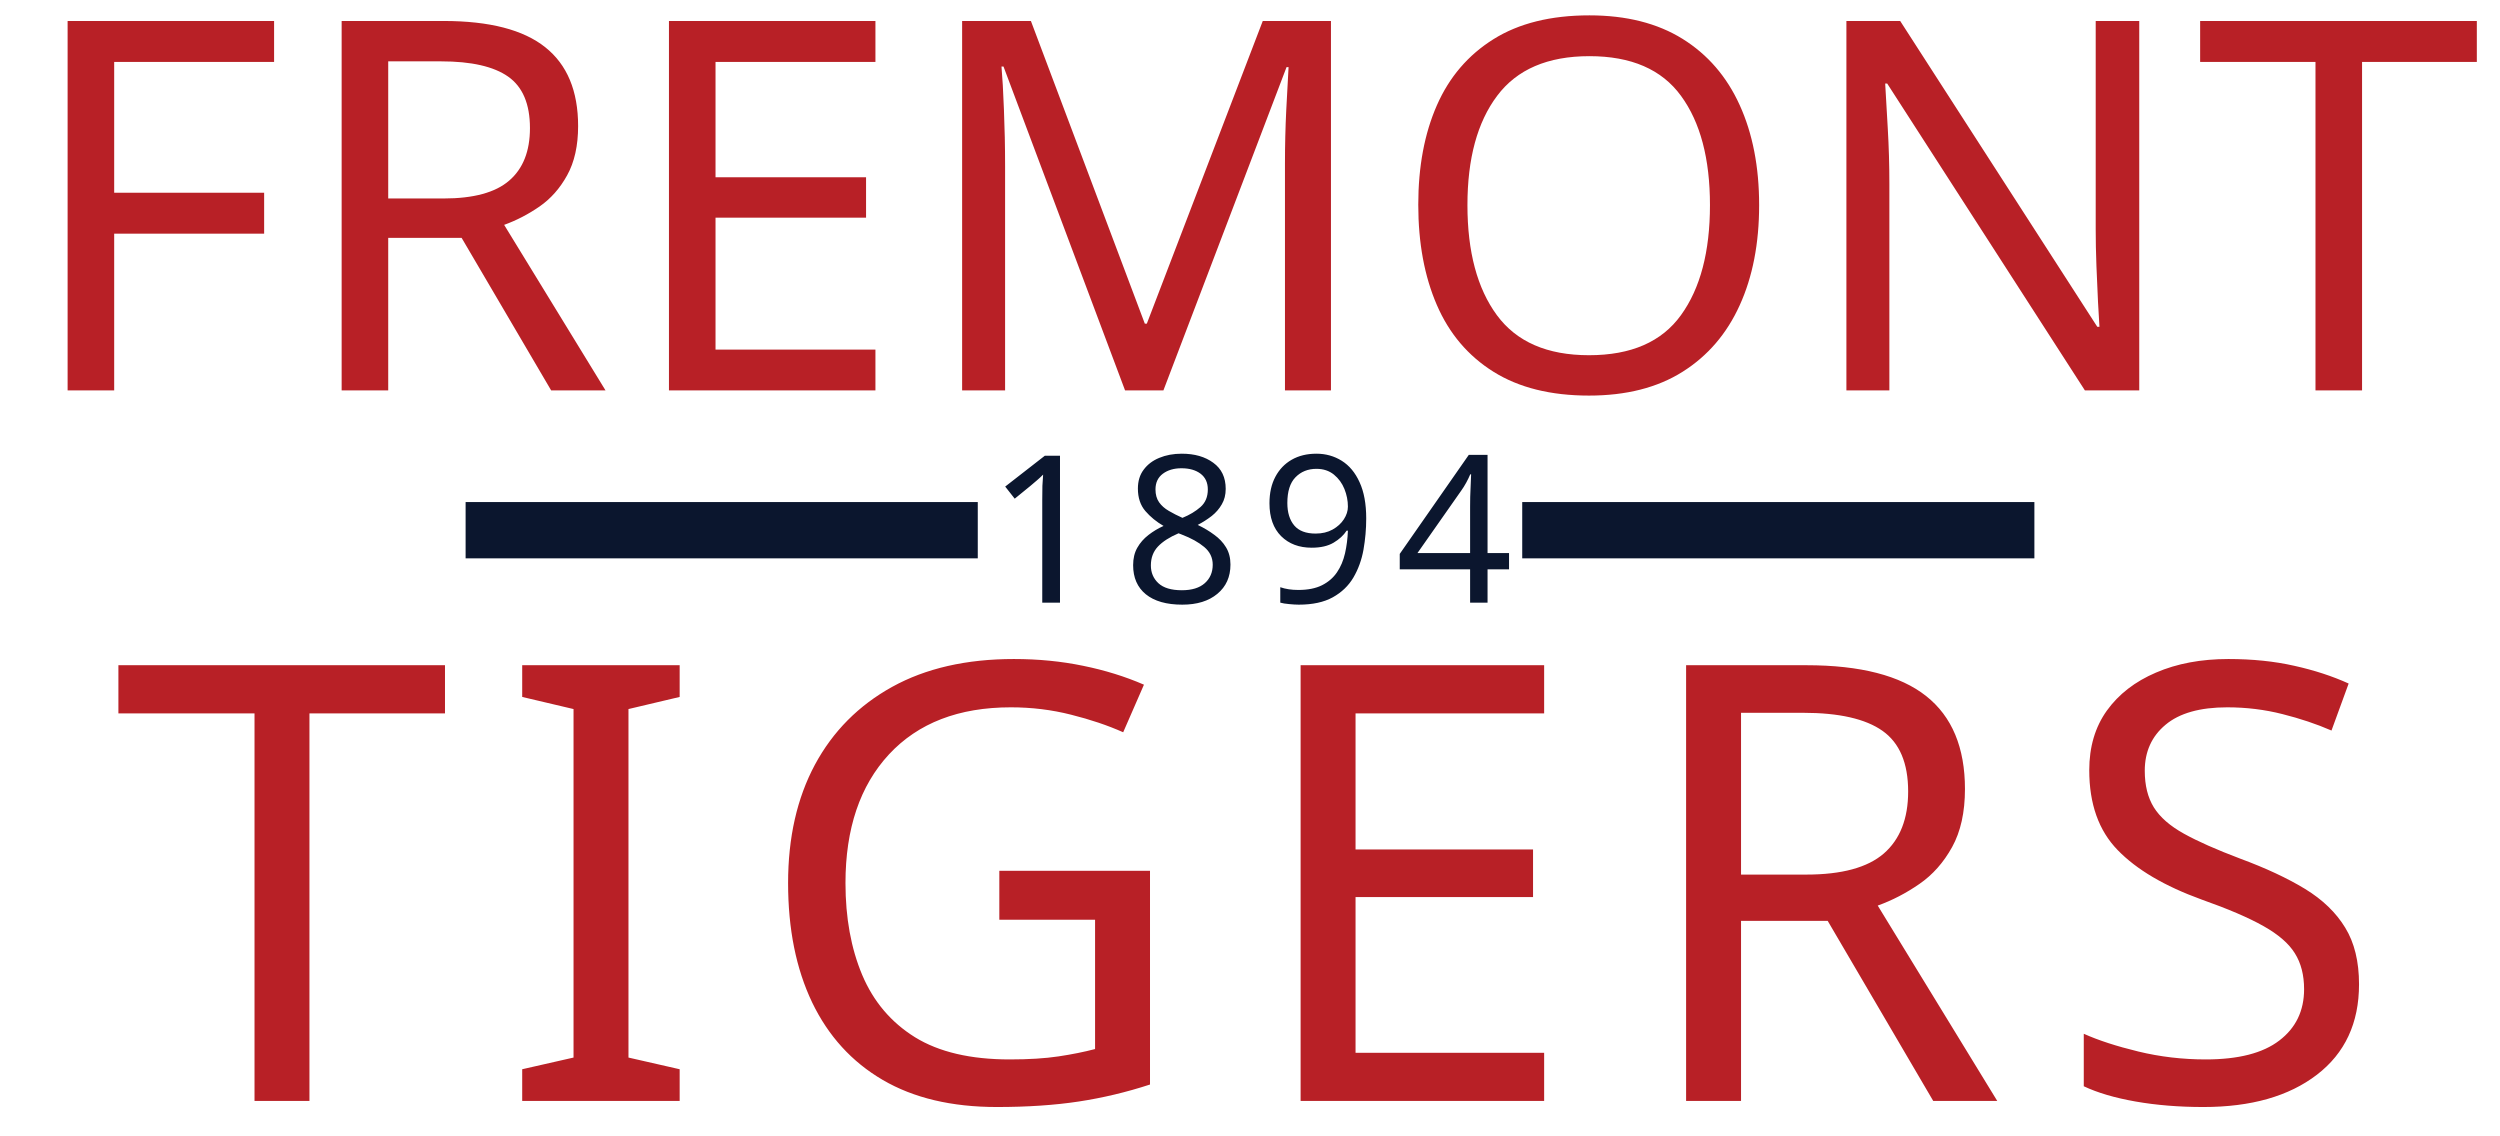
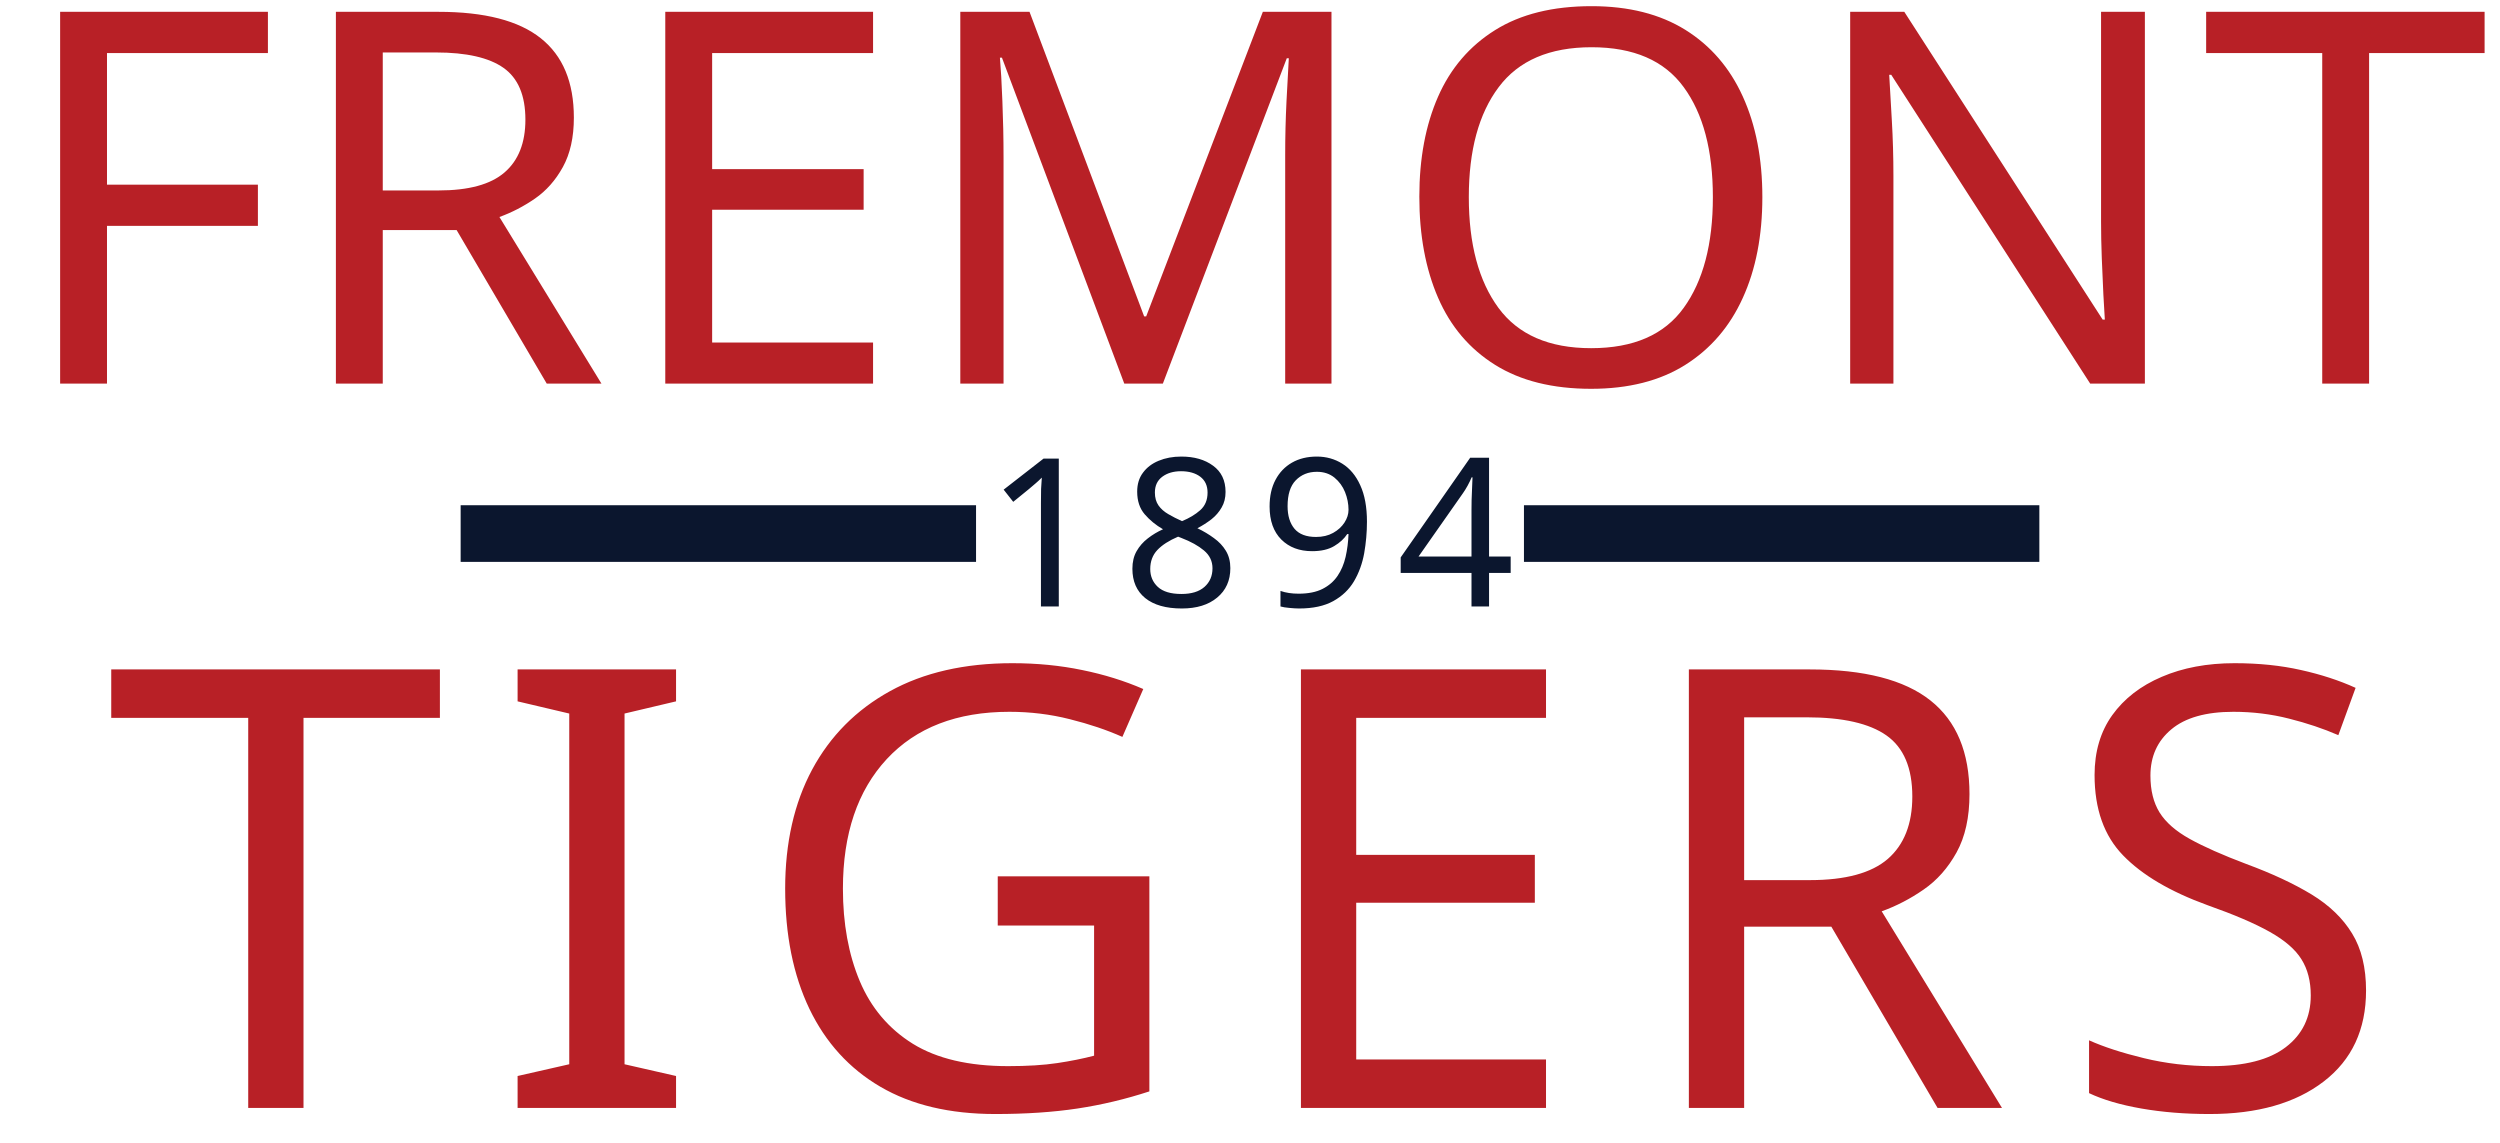
<svg xmlns="http://www.w3.org/2000/svg" version="1.1" id="layout" data-colorable="special_text" preserveAspectRatio="xMidYMid meet">
  <svg viewBox="0 0 192 123" y="3.5%">
    <defs>
      <style type="text/css">
                
				#layout svg {
					overflow: visible;
				}
                        @font-face {
                    font-family: 'heritage';
                    src: url('http://richardsonsports.com/customizer/fonts/bebaskai-regular.woff') format('woff');
                    font-weight: normal;
                    font-style: normal;
                }
		
            </style>
    </defs>
    <svg id="graphic-1" x="0px" y="46px" viewBox="0 0 170 13" height="13px" preserveAspectRatio="xMidYMid meet" class="draggable" xml:space="preserve" data-colorable="graphic" version="1.1">
      <path id="color-1" class="drag-target color-1" fill="#0B162E" d="M55.5,4.1h-55.5v6.1h55.5z" />
    </svg>
    <svg id="graphic-2" x="0px" y="46px" viewBox="0 0 170 13" height="13px" preserveAspectRatio="xMidYMid meet" class="draggable" xml:space="preserve" data-colorable="graphic" version="1.1">
      <path id="color-1" class="drag-target color-1" fill="#0B162E" d="M170,10.2h-55.5v-6.1h55.5z" />
    </svg>
-     <svg id="top_text-wrapper" class="draggable" y="38" height="61.5px" preserveAspectRatio="xMidYMin meet">
+     <svg id="top_text-wrapper" class="draggable" y="37" height="61.5px" preserveAspectRatio="xMidYMin meet">
      <text id="top_text" data-name="top_text" data-text-max="10" class="top_text text drag-target scalable" x="50%" text-anchor="middle" fill="#B82026" font-family="heritage" font-size="56.06px" data-font-max="56.06" letter-spacing="0.6">FREMONT</text>
    </svg>
-     <svg id="year_text-wrapper" class="draggable" y="61" preserveAspectRatio="xMidYMin meet" height="25px">
+     <svg id="year_text-wrapper" class="draggable" y="61" preserveAspectRatio="xMidYMin meet" height="25.5px">
      <text id="year_text" data-name="year_text" data-text-max="4" class="year_text text drag-target scalable" x="50%" text-anchor="middle" fill="#0B162E" font-family="heritage" font-size="22.3px" data-font-max="22.3" letter-spacing="2">1894</text>
    </svg>
-     <svg id="bottom_text-wrapper" class="draggable" y="115" height="73px" preserveAspectRatio="xMidYMin meet">
+     <svg id="bottom_text-wrapper" class="draggable" y="115" height="74px" preserveAspectRatio="xMidYMin meet">
      <text id="bottom_text" data-name="bottom_text" data-text-max="10" class="bottom_text text drag-target scalable" x="50%" text-anchor="middle" fill="#B82026" font-family="heritage" font-size="66.14px" data-font-max="66.14" letter-spacing="5">TIGERS</text>
    </svg>
  </svg>
</svg>
